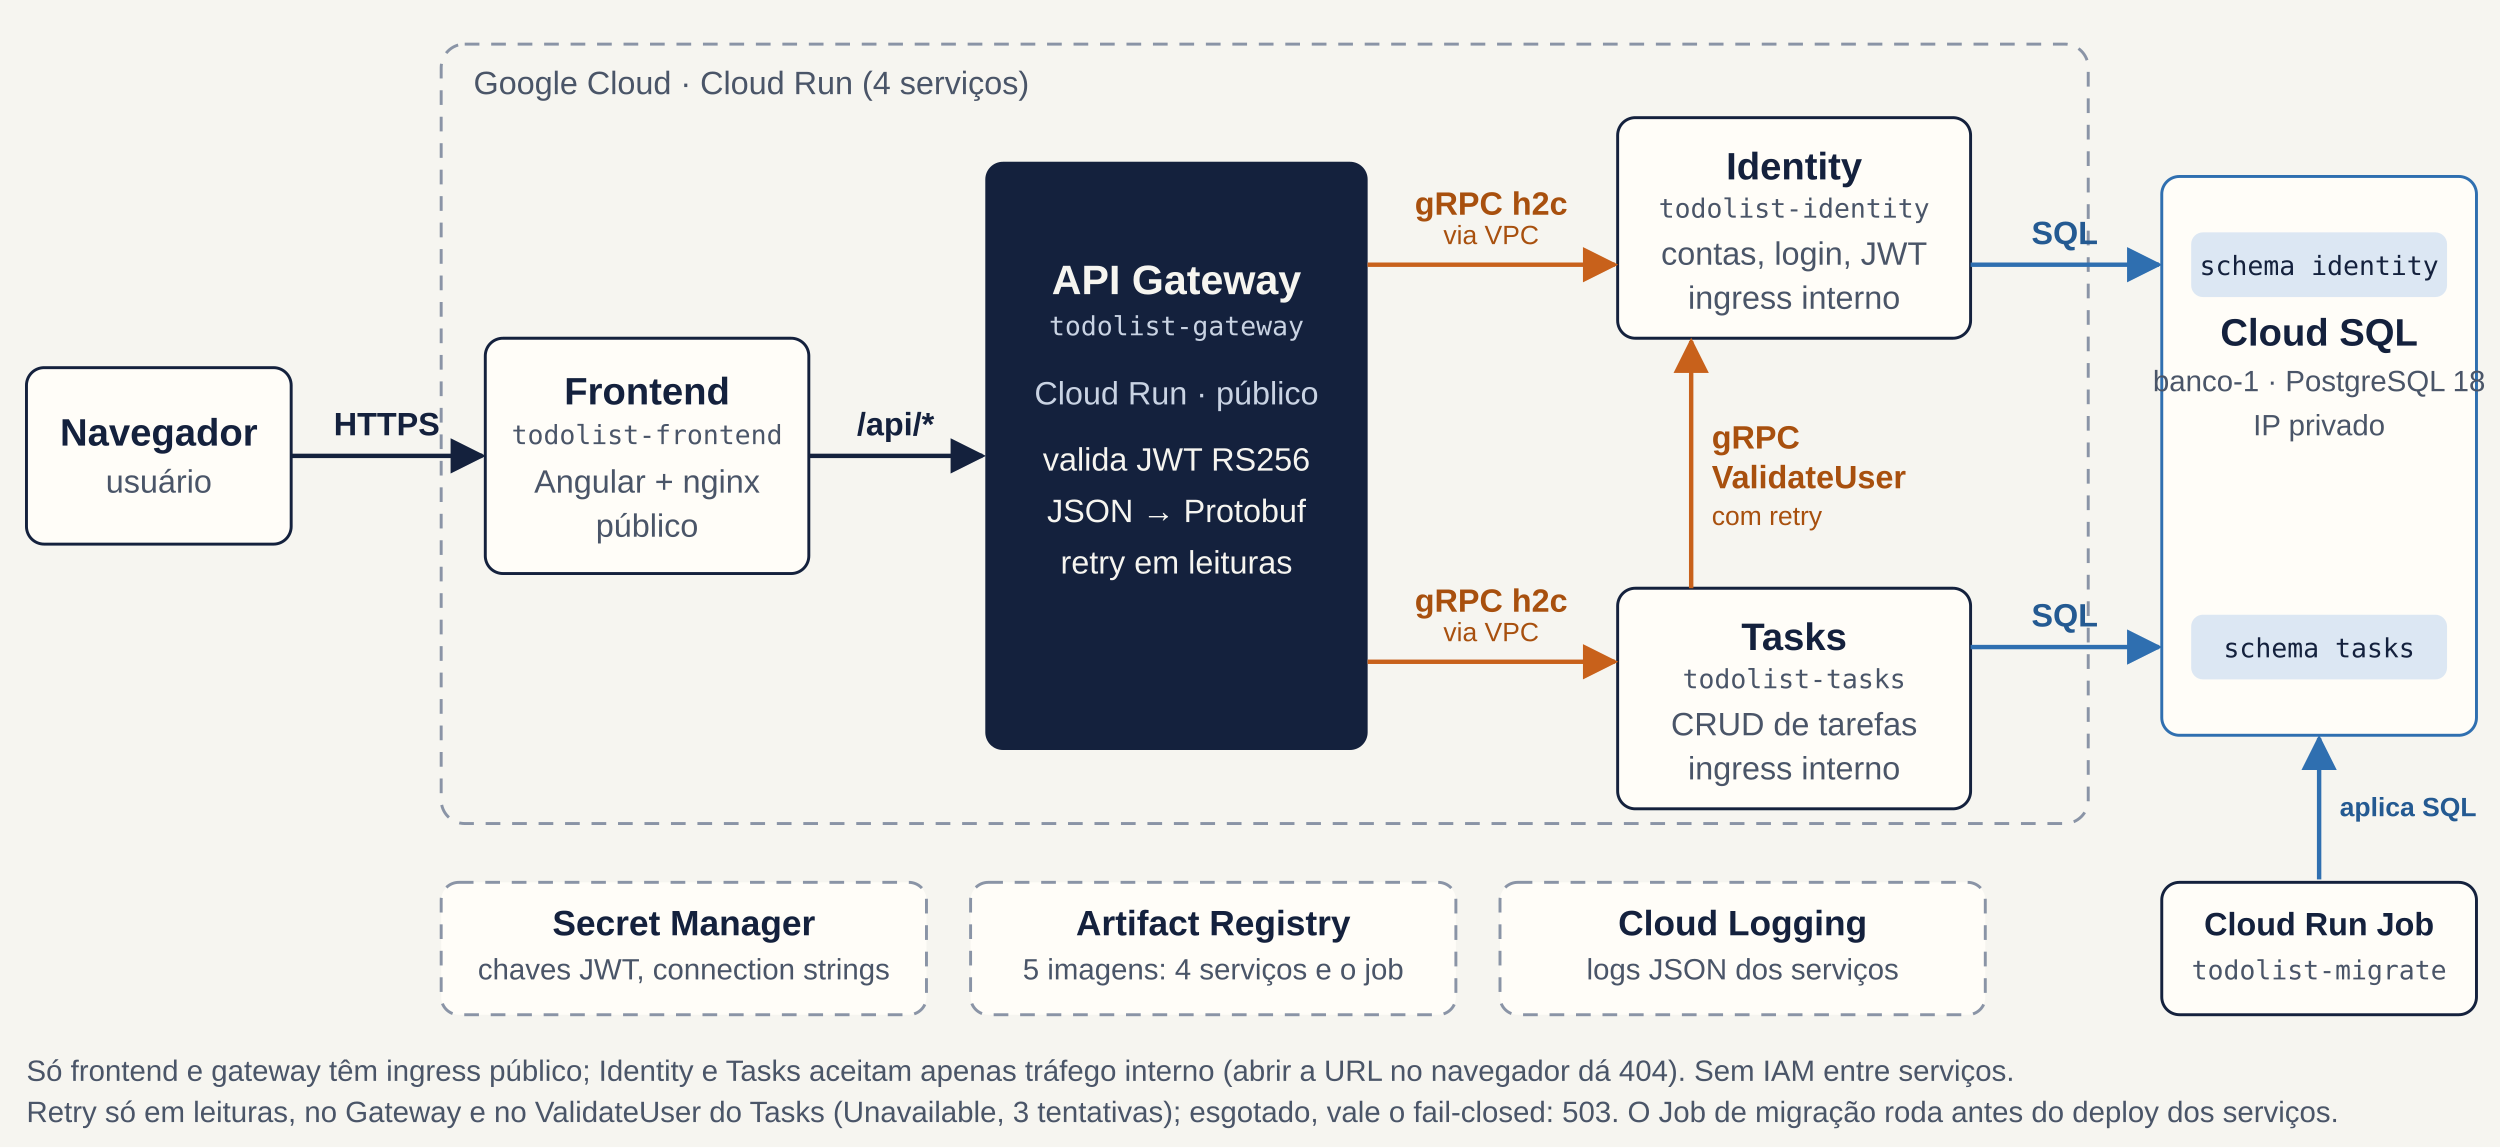
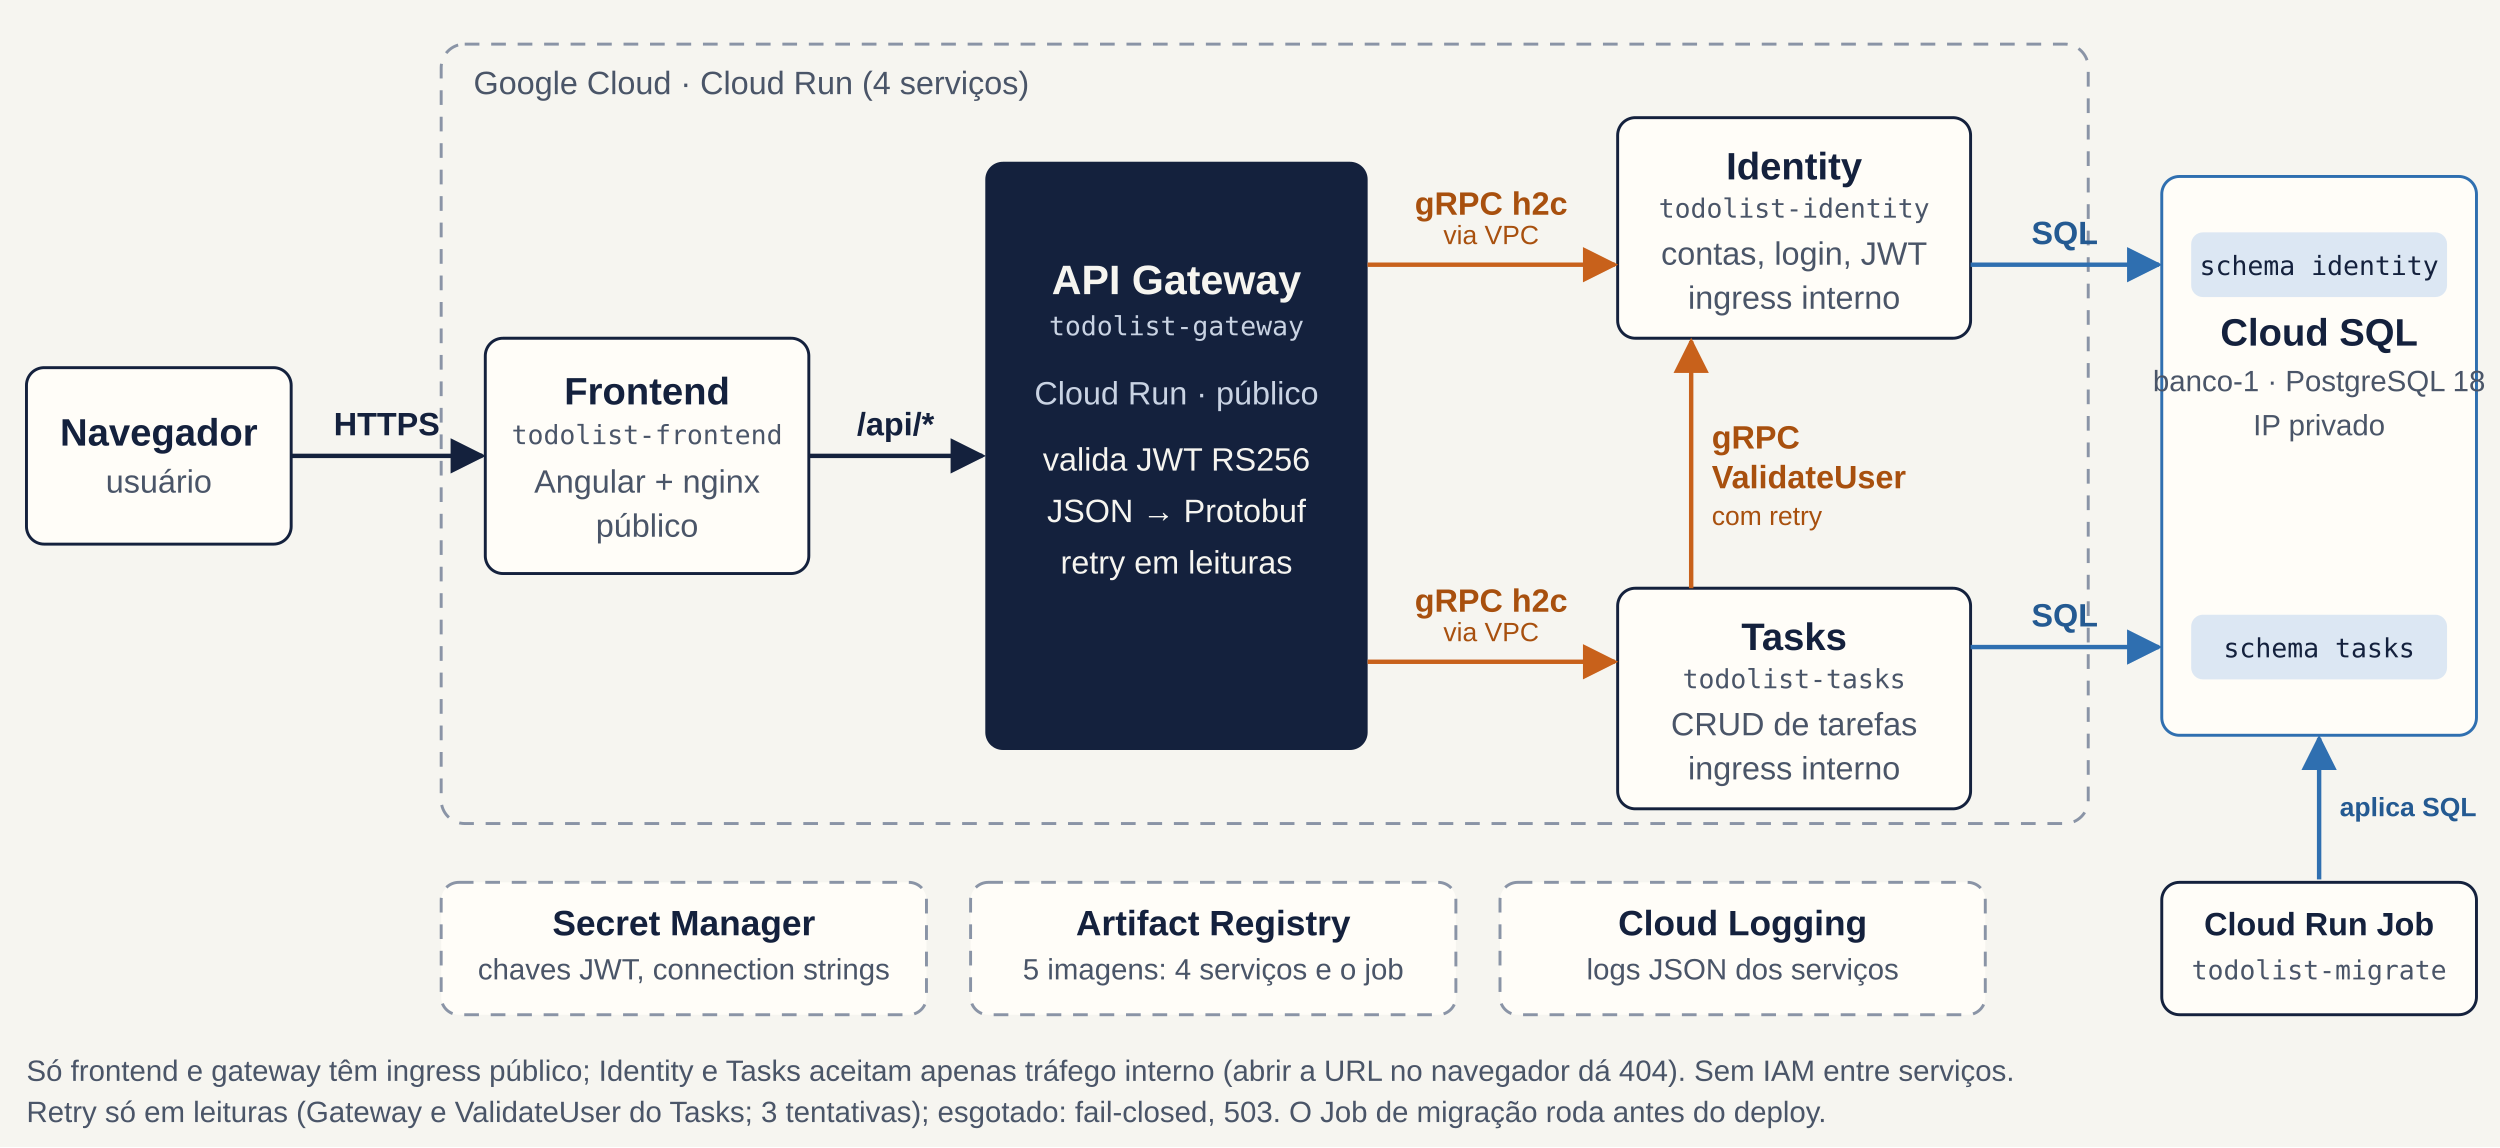
<svg xmlns="http://www.w3.org/2000/svg" viewBox="0 0 1700 780" width="1700" height="780" role="img" aria-label="Arquitetura do TodoList distribuído no Cloud Run (T3): o navegador acessa por HTTPS o serviço público todolist-frontend, que repassa /api ao todolist-gateway, também público; o gateway chama por gRPC (h2c, via VPC, com retry nas leituras) os serviços todolist-identity e todolist-tasks, ambos com ingress interno; o tasks chama ValidateUser no identity, também com retry; os dois gravam nos schemas identity e tasks do Cloud SQL banco-1 (PostgreSQL 18, IP privado). Ao lado: Secret Manager (chaves JWT e connection strings), Artifact Registry (5 imagens), Cloud Logging e o Cloud Run Job todolist-migrate, que aplica o SQL das migrations no banco.">
  <defs>
    <marker id="a-dark" viewBox="0 0 10 10" refX="9" refY="5" markerWidth="8" markerHeight="8" orient="auto-start-reverse">
      <path d="M0,0 L10,5 L0,10 z" fill="#14213D" />
    </marker>
    <marker id="a-grpc" viewBox="0 0 10 10" refX="9" refY="5" markerWidth="8" markerHeight="8" orient="auto-start-reverse">
      <path d="M0,0 L10,5 L0,10 z" fill="#C8611B" />
    </marker>
    <marker id="a-sql" viewBox="0 0 10 10" refX="9" refY="5" markerWidth="8" markerHeight="8" orient="auto-start-reverse">
      <path d="M0,0 L10,5 L0,10 z" fill="#2F6FB0" />
    </marker>
  </defs>
  <rect width="1700" height="780" fill="#F6F5F0" />
  <g font-family="IBM Plex Sans, Segoe UI, Arial, sans-serif" fill="#14213D">
    <rect x="300" y="30" width="1120" height="530" rx="16" fill="none" stroke="#8A94A6" stroke-width="2" stroke-dasharray="10 8" />
    <text x="322" y="64" font-size="22" fill="#4A5568">Google Cloud · Cloud Run (4 serviços)</text>
    <rect x="18" y="250" width="180" height="120" rx="12" fill="#FFFDF8" stroke="#14213D" stroke-width="2" />
    <text x="108" y="303" font-size="26" font-weight="700" text-anchor="middle">Navegador</text>
    <text x="108" y="335" font-size="22" fill="#4A5568" text-anchor="middle">usuário</text>
    <rect x="330" y="230" width="220" height="160" rx="12" fill="#FFFDF8" stroke="#14213D" stroke-width="2" />
    <text x="440" y="275" font-size="26" font-weight="700" text-anchor="middle">Frontend</text>
    <text x="440" y="302" font-size="18" font-family="JetBrains Mono, Consolas, monospace" fill="#4A5568" text-anchor="middle">todolist-frontend</text>
    <text x="440" y="335" font-size="22" fill="#4A5568" text-anchor="middle">Angular + nginx</text>
    <text x="440" y="365" font-size="22" fill="#4A5568" text-anchor="middle">público</text>
    <rect x="670" y="110" width="260" height="400" rx="12" fill="#14213D" />
    <text x="800" y="200" font-size="28" font-weight="700" fill="#F6F5F0" text-anchor="middle">API Gateway</text>
    <text x="800" y="228" font-size="18" font-family="JetBrains Mono, Consolas, monospace" fill="#C9D3E3" text-anchor="middle">todolist-gateway</text>
    <text x="800" y="275" font-size="22" fill="#C9D3E3" text-anchor="middle">Cloud Run · público</text>
    <text x="800" y="320" font-size="22" fill="#F6F5F0" text-anchor="middle">valida JWT RS256</text>
    <text x="800" y="355" font-size="22" fill="#F6F5F0" text-anchor="middle">JSON → Protobuf</text>
    <text x="800" y="390" font-size="22" fill="#F6F5F0" text-anchor="middle">retry em leituras</text>
    <rect x="1100" y="80" width="240" height="150" rx="12" fill="#FFFDF8" stroke="#14213D" stroke-width="2" />
    <text x="1220" y="122" font-size="26" font-weight="700" text-anchor="middle">Identity</text>
    <text x="1220" y="148" font-size="18" font-family="JetBrains Mono, Consolas, monospace" fill="#4A5568" text-anchor="middle">todolist-identity</text>
    <text x="1220" y="180" font-size="22" fill="#4A5568" text-anchor="middle">contas, login, JWT</text>
    <text x="1220" y="210" font-size="22" fill="#4A5568" text-anchor="middle">ingress interno</text>
    <rect x="1100" y="400" width="240" height="150" rx="12" fill="#FFFDF8" stroke="#14213D" stroke-width="2" />
    <text x="1220" y="442" font-size="26" font-weight="700" text-anchor="middle">Tasks</text>
    <text x="1220" y="468" font-size="18" font-family="JetBrains Mono, Consolas, monospace" fill="#4A5568" text-anchor="middle">todolist-tasks</text>
    <text x="1220" y="500" font-size="22" fill="#4A5568" text-anchor="middle">CRUD de tarefas</text>
    <text x="1220" y="530" font-size="22" fill="#4A5568" text-anchor="middle">ingress interno</text>
    <rect x="1470" y="120" width="214" height="380" rx="12" fill="#FFFDF8" stroke="#2F6FB0" stroke-width="2" />
    <text x="1577" y="235" font-size="26" font-weight="700" text-anchor="middle">Cloud SQL</text>
    <text x="1577" y="266" font-size="20" fill="#4A5568" text-anchor="middle">banco-1 · PostgreSQL 18</text>
    <text x="1577" y="296" font-size="20" fill="#4A5568" text-anchor="middle">IP privado</text>
    <rect x="1490" y="158" width="174" height="44" rx="8" fill="#DCE7F3" />
    <text x="1577" y="187" font-size="18" font-family="JetBrains Mono, Consolas, monospace" text-anchor="middle">schema identity</text>
    <rect x="1490" y="418" width="174" height="44" rx="8" fill="#DCE7F3" />
    <text x="1577" y="447" font-size="18" font-family="JetBrains Mono, Consolas, monospace" text-anchor="middle">schema tasks</text>
    <rect x="300" y="600" width="330" height="90" rx="12" fill="#FFFDF8" stroke="#8A94A6" stroke-width="2" stroke-dasharray="10 8" />
    <text x="465" y="636" font-size="24" font-weight="700" text-anchor="middle">Secret Manager</text>
    <text x="465" y="666" font-size="20" fill="#4A5568" text-anchor="middle">chaves JWT, connection strings</text>
    <rect x="660" y="600" width="330" height="90" rx="12" fill="#FFFDF8" stroke="#8A94A6" stroke-width="2" stroke-dasharray="10 8" />
    <text x="825" y="636" font-size="24" font-weight="700" text-anchor="middle">Artifact Registry</text>
    <text x="825" y="666" font-size="20" fill="#4A5568" text-anchor="middle">5 imagens: 4 serviços e o job</text>
    <rect x="1020" y="600" width="330" height="90" rx="12" fill="#FFFDF8" stroke="#8A94A6" stroke-width="2" stroke-dasharray="10 8" />
    <text x="1185" y="636" font-size="24" font-weight="700" text-anchor="middle">Cloud Logging</text>
    <text x="1185" y="666" font-size="20" fill="#4A5568" text-anchor="middle">logs JSON dos serviços</text>
    <rect x="1470" y="600" width="214" height="90" rx="12" fill="#FFFDF8" stroke="#14213D" stroke-width="2" />
    <text x="1577" y="636" font-size="22" font-weight="700" text-anchor="middle">Cloud Run Job</text>
    <text x="1577" y="666" font-size="18" font-family="JetBrains Mono, Consolas, monospace" fill="#4A5568" text-anchor="middle">todolist-migrate</text>
    <line x1="198" y1="310" x2="328" y2="310" stroke="#14213D" stroke-width="3" marker-end="url(#a-dark)" />
    <text x="263" y="296" font-size="22" font-weight="600" text-anchor="middle">HTTPS</text>
    <line x1="550" y1="310" x2="668" y2="310" stroke="#14213D" stroke-width="3" marker-end="url(#a-dark)" />
    <text x="609" y="296" font-size="22" font-weight="600" text-anchor="middle">/api/*</text>
    <line x1="930" y1="180" x2="1098" y2="180" stroke="#C8611B" stroke-width="3" marker-end="url(#a-grpc)" />
    <text x="1014" y="146" font-size="22" font-weight="600" fill="#A8500E" text-anchor="middle">gRPC h2c</text>
    <text x="1014" y="166" font-size="18" fill="#A8500E" text-anchor="middle">via VPC</text>
    <line x1="930" y1="450" x2="1098" y2="450" stroke="#C8611B" stroke-width="3" marker-end="url(#a-grpc)" />
    <text x="1014" y="416" font-size="22" font-weight="600" fill="#A8500E" text-anchor="middle">gRPC h2c</text>
    <text x="1014" y="436" font-size="18" fill="#A8500E" text-anchor="middle">via VPC</text>
    <line x1="1150" y1="400" x2="1150" y2="232" stroke="#C8611B" stroke-width="3" marker-end="url(#a-grpc)" />
    <text x="1164" y="305" font-size="22" font-weight="600" fill="#A8500E">gRPC</text>
    <text x="1164" y="332" font-size="22" font-weight="600" fill="#A8500E">ValidateUser</text>
    <text x="1164" y="357" font-size="18" fill="#A8500E">com retry</text>
    <line x1="1340" y1="180" x2="1468" y2="180" stroke="#2F6FB0" stroke-width="3" marker-end="url(#a-sql)" />
    <text x="1404" y="166" font-size="22" font-weight="600" fill="#245A92" text-anchor="middle">SQL</text>
    <line x1="1340" y1="440" x2="1468" y2="440" stroke="#2F6FB0" stroke-width="3" marker-end="url(#a-sql)" />
    <text x="1404" y="426" font-size="22" font-weight="600" fill="#245A92" text-anchor="middle">SQL</text>
    <line x1="1577" y1="598" x2="1577" y2="502" stroke="#2F6FB0" stroke-width="3" marker-end="url(#a-sql)" />
    <text x="1591" y="555" font-size="18" font-weight="600" fill="#245A92">aplica SQL</text>
    <text x="18" y="735" font-size="20" fill="#4A5568">Só frontend e gateway têm ingress público; Identity e Tasks aceitam apenas tráfego interno (abrir a URL no navegador dá 404). Sem IAM entre serviços.</text>
-     <text x="18" y="763" font-size="20" fill="#4A5568">Retry só em leituras, no Gateway e no ValidateUser do Tasks (Unavailable, 3 tentativas); esgotado, vale o fail-closed: 503. O Job de migração roda antes do deploy dos serviços.</text>
+     <text x="18" y="763" font-size="20" fill="#4A5568">Retry só em leituras (Gateway e ValidateUser do Tasks; 3 tentativas); esgotado: fail-closed, 503. O Job de migração roda antes do deploy.</text>
  </g>
</svg>
